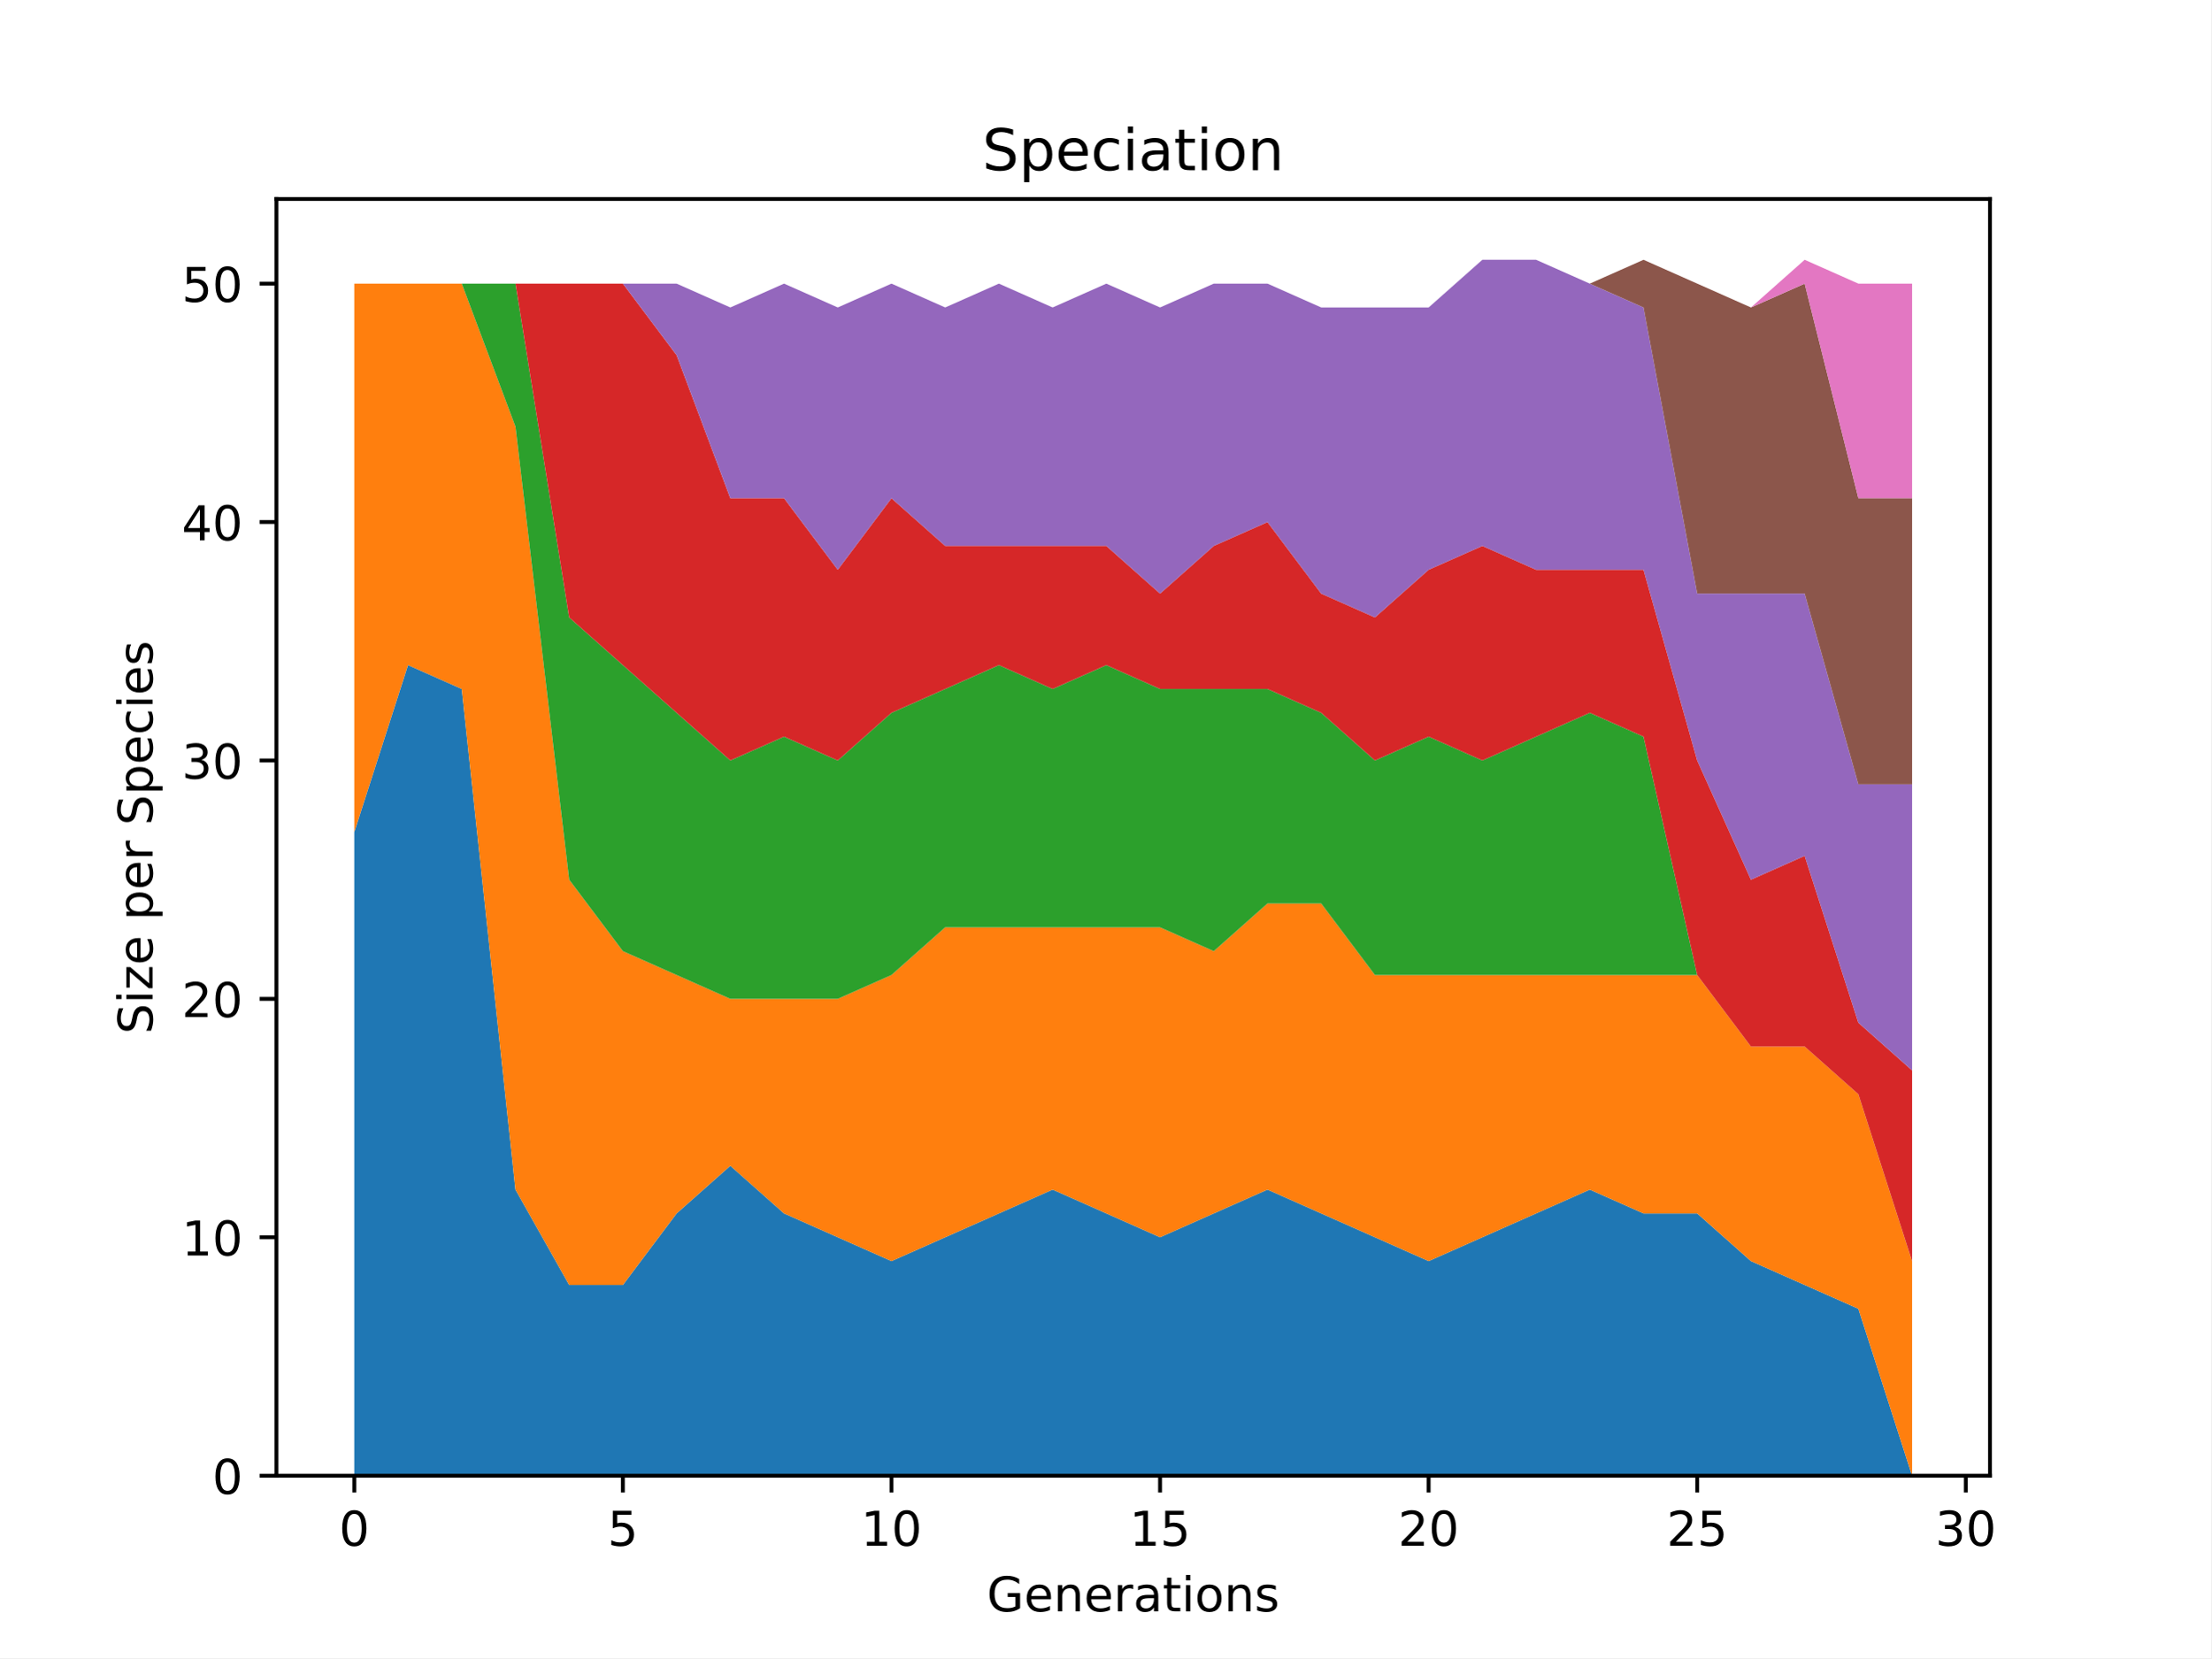
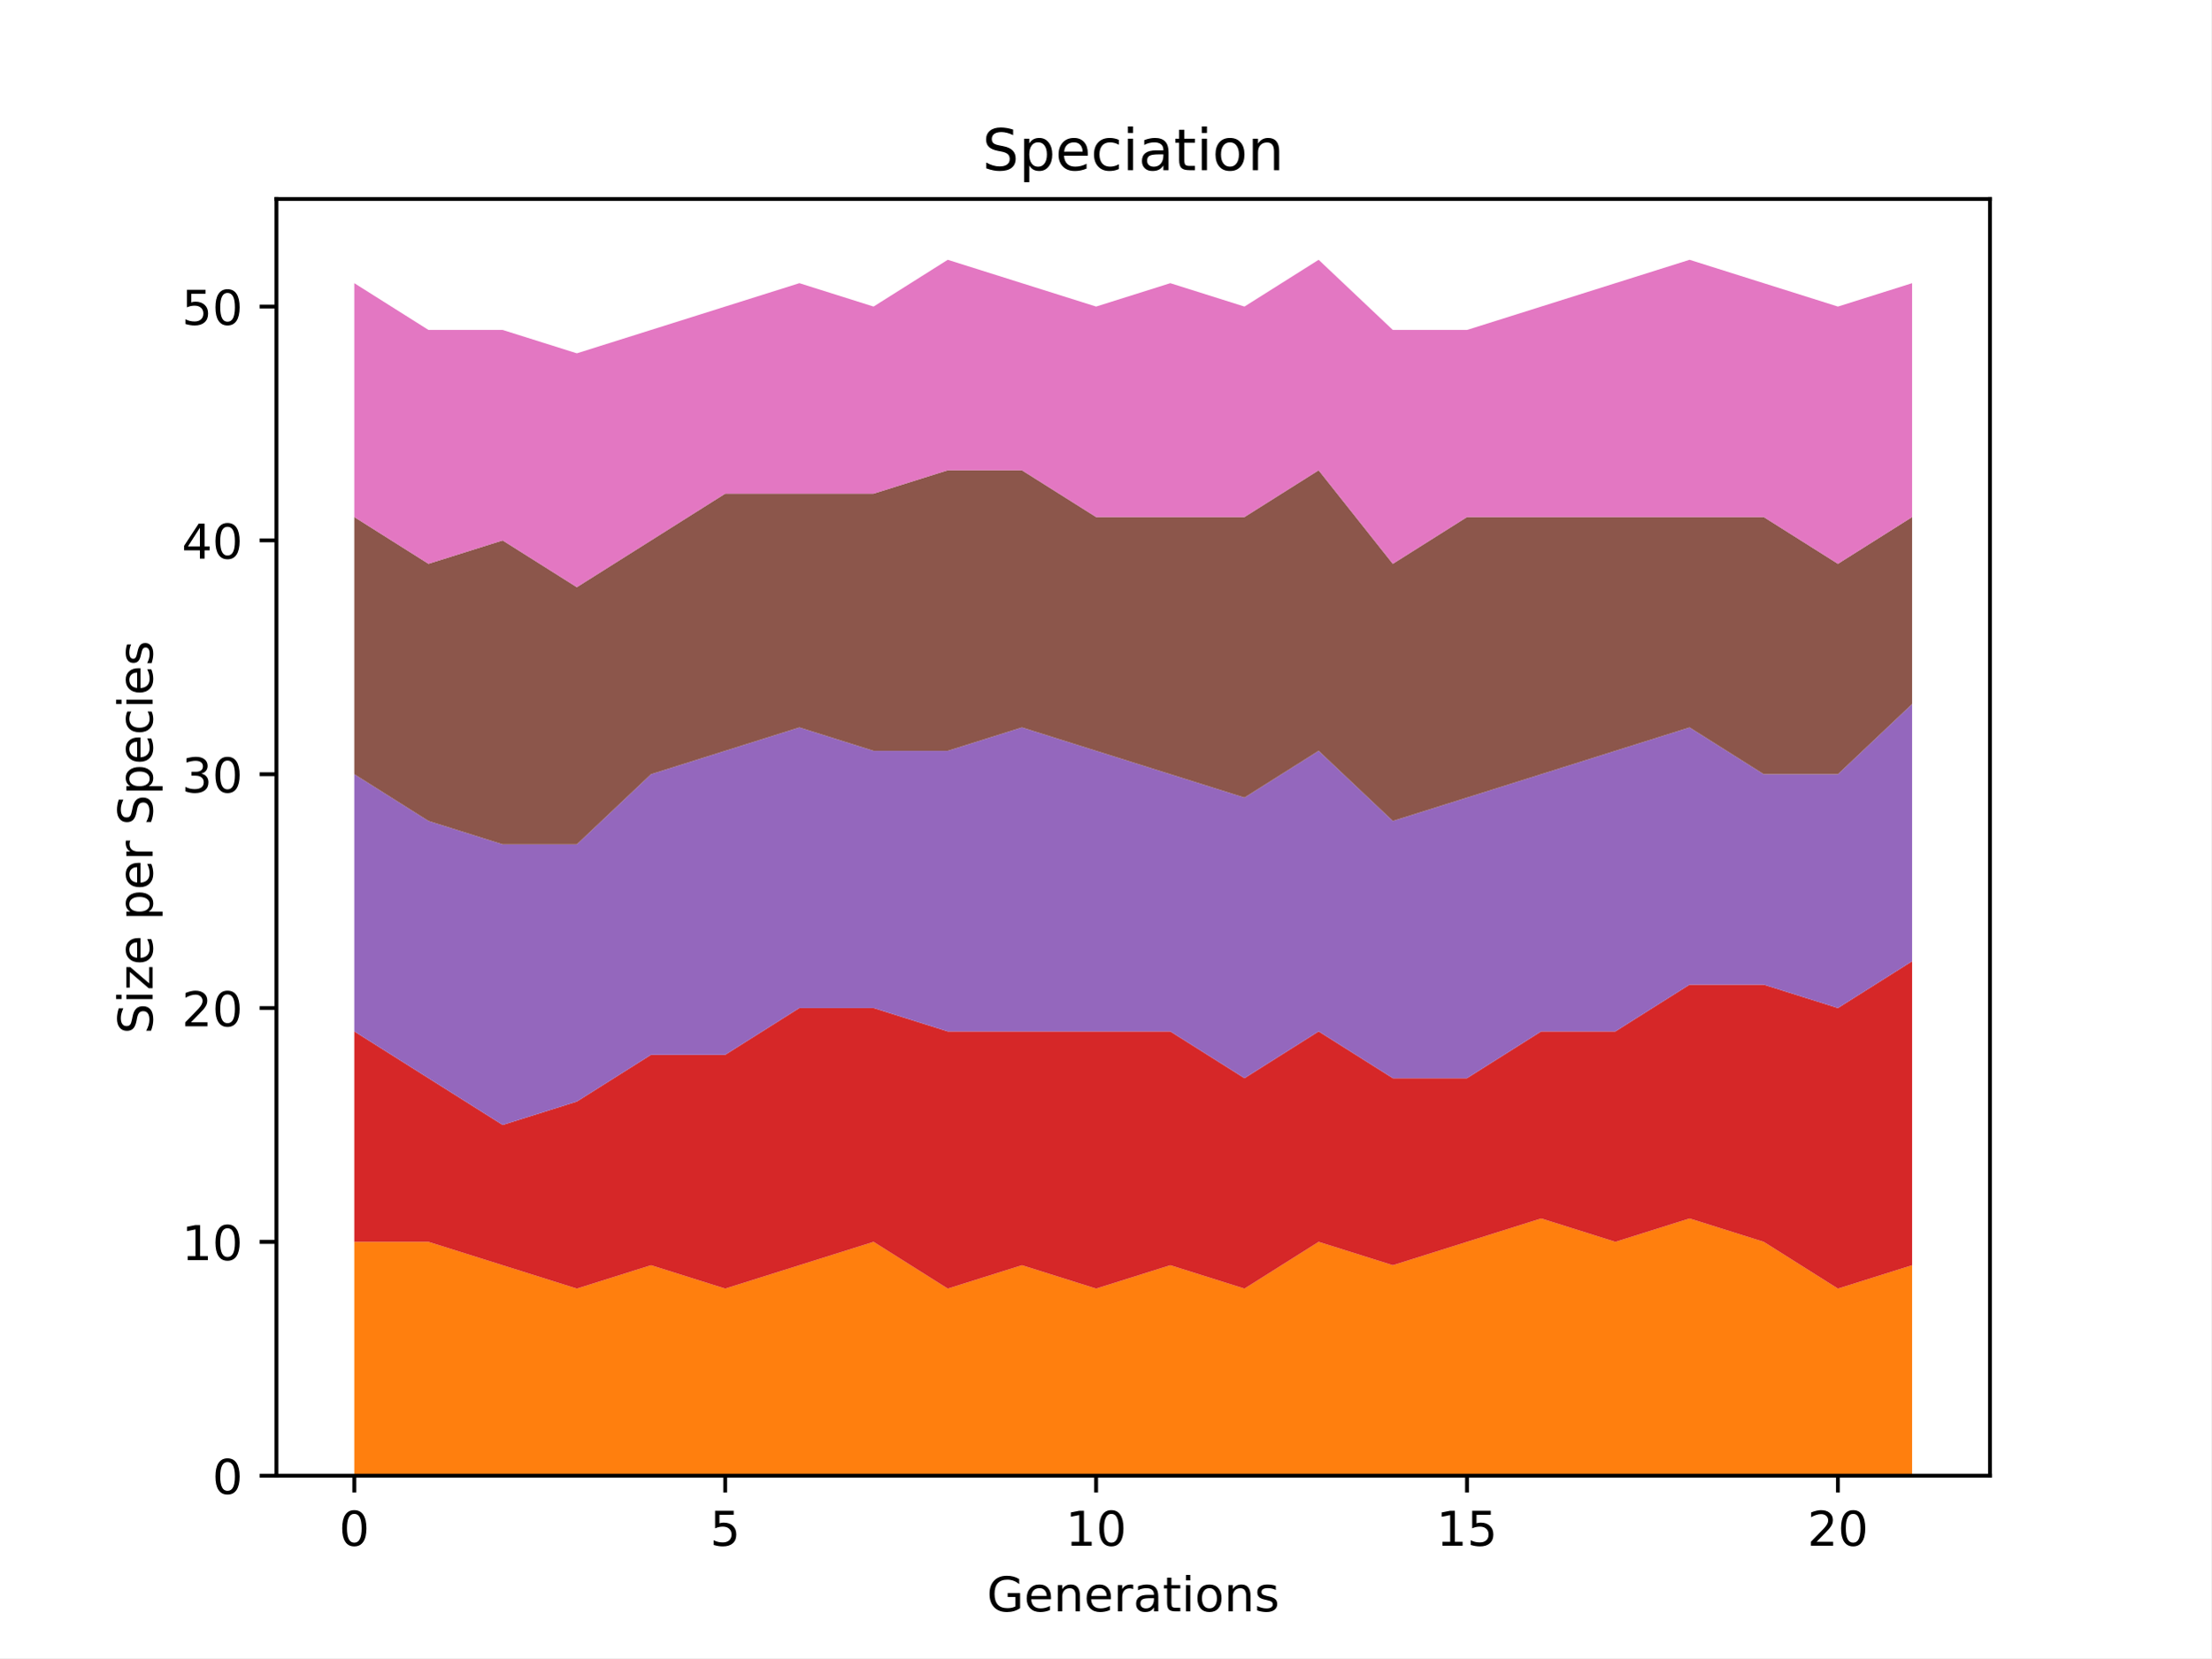
<svg xmlns="http://www.w3.org/2000/svg" xmlns:xlink="http://www.w3.org/1999/xlink" height="345.6pt" version="1.1" viewBox="0 0 460.8 345.6" width="460.8pt">
  <defs>
    <style type="text/css">
*{stroke-linecap:butt;stroke-linejoin:round;}
  </style>
  </defs>
  <g id="figure_1">
    <g id="patch_1">
      <path d="M 0 345.6  L 460.8 345.6  L 460.8 0  L 0 0  z " style="fill:#ffffff;" />
    </g>
    <g id="axes_1">
      <g id="patch_2">
        <path d="M 57.6 307.584  L 414.72 307.584  L 414.72 41.472  L 57.6 41.472  z " style="fill:#ffffff;" />
      </g>
      <g id="PolyCollection_1">
-         <path clip-path="url(#pee45fa192e)" d="M 73.833 173.41  L 73.833 307.584  L 85.028 307.584  L 96.223 307.584  L 107.418 307.584  L 118.613 307.584  L 129.808 307.584  L 141.003 307.584  L 152.198 307.584  L 163.393 307.584  L 174.588 307.584  L 185.783 307.584  L 196.978 307.584  L 208.173 307.584  L 219.368 307.584  L 230.563 307.584  L 241.757 307.584  L 252.952 307.584  L 264.147 307.584  L 275.342 307.584  L 286.537 307.584  L 297.732 307.584  L 308.927 307.584  L 320.122 307.584  L 331.317 307.584  L 342.512 307.584  L 353.707 307.584  L 364.902 307.584  L 376.097 307.584  L 387.292 307.584  L 398.487 307.584  L 398.487 307.584  L 398.487 307.584  L 387.292 272.798  L 376.097 267.829  L 364.902 262.859  L 353.707 252.92  L 342.512 252.92  L 331.317 247.951  L 320.122 252.92  L 308.927 257.89  L 297.732 262.859  L 286.537 257.89  L 275.342 252.92  L 264.147 247.951  L 252.952 252.92  L 241.757 257.89  L 230.563 252.92  L 219.368 247.951  L 208.173 252.92  L 196.978 257.89  L 185.783 262.859  L 174.588 257.89  L 163.393 252.92  L 152.198 242.982  L 141.003 252.92  L 129.808 267.829  L 118.613 267.829  L 107.418 247.951  L 96.223 143.593  L 85.028 138.624  L 73.833 173.41  z " style="fill:#1f77b4;" />
+         <path clip-path="url(#p367b35903f)" d="M 73.833 307.584  L 73.833 307.584  L 89.292 307.584  L 104.752 307.584  L 120.212 307.584  L 135.672 307.584  L 151.131 307.584  L 166.591 307.584  L 182.051 307.584  L 197.511 307.584  L 212.97 307.584  L 228.43 307.584  L 243.89 307.584  L 259.35 307.584  L 274.809 307.584  L 290.269 307.584  L 305.729 307.584  L 321.189 307.584  L 336.648 307.584  L 352.108 307.584  L 367.568 307.584  L 383.028 307.584  L 398.487 307.584  L 398.487 307.584  L 398.487 307.584  L 383.028 307.584  L 367.568 307.584  L 352.108 307.584  L 336.648 307.584  L 321.189 307.584  L 305.729 307.584  L 290.269 307.584  L 274.809 307.584  L 259.35 307.584  L 243.89 307.584  L 228.43 307.584  L 212.97 307.584  L 197.511 307.584  L 182.051 307.584  L 166.591 307.584  L 151.131 307.584  L 135.672 307.584  L 120.212 307.584  L 104.752 307.584  L 89.292 307.584  L 73.833 307.584  z " style="fill:#1f77b4;" />
      </g>
      <g id="PolyCollection_2">
-         <path clip-path="url(#pee45fa192e)" d="M 73.833 59.113  L 73.833 173.41  L 85.028 138.624  L 96.223 143.593  L 107.418 247.951  L 118.613 267.829  L 129.808 267.829  L 141.003 252.92  L 152.198 242.982  L 163.393 252.92  L 174.588 257.89  L 185.783 262.859  L 196.978 257.89  L 208.173 252.92  L 219.368 247.951  L 230.563 252.92  L 241.757 257.89  L 252.952 252.92  L 264.147 247.951  L 275.342 252.92  L 286.537 257.89  L 297.732 262.859  L 308.927 257.89  L 320.122 252.92  L 331.317 247.951  L 342.512 252.92  L 353.707 252.92  L 364.902 262.859  L 376.097 267.829  L 387.292 272.798  L 398.487 307.584  L 398.487 262.859  L 398.487 262.859  L 387.292 228.073  L 376.097 218.135  L 364.902 218.135  L 353.707 203.226  L 342.512 203.226  L 331.317 203.226  L 320.122 203.226  L 308.927 203.226  L 297.732 203.226  L 286.537 203.226  L 275.342 188.318  L 264.147 188.318  L 252.952 198.257  L 241.757 193.288  L 230.563 193.288  L 219.368 193.288  L 208.173 193.288  L 196.978 193.288  L 185.783 203.226  L 174.588 208.196  L 163.393 208.196  L 152.198 208.196  L 141.003 203.226  L 129.808 198.257  L 118.613 183.349  L 107.418 88.93  L 96.223 59.113  L 85.028 59.113  L 73.833 59.113  z " style="fill:#ff7f0e;" />
+         <path clip-path="url(#p367b35903f)" d="M 73.833 258.846  L 73.833 307.584  L 89.292 307.584  L 104.752 307.584  L 120.212 307.584  L 135.672 307.584  L 151.131 307.584  L 166.591 307.584  L 182.051 307.584  L 197.511 307.584  L 212.97 307.584  L 228.43 307.584  L 243.89 307.584  L 259.35 307.584  L 274.809 307.584  L 290.269 307.584  L 305.729 307.584  L 321.189 307.584  L 336.648 307.584  L 352.108 307.584  L 367.568 307.584  L 383.028 307.584  L 398.487 307.584  L 398.487 263.719  L 398.487 263.719  L 383.028 268.593  L 367.568 258.846  L 352.108 253.972  L 336.648 258.846  L 321.189 253.972  L 305.729 258.846  L 290.269 263.719  L 274.809 258.846  L 259.35 268.593  L 243.89 263.719  L 228.43 268.593  L 212.97 263.719  L 197.511 268.593  L 182.051 258.846  L 166.591 263.719  L 151.131 268.593  L 135.672 263.719  L 120.212 268.593  L 104.752 263.719  L 89.292 258.846  L 73.833 258.846  z " style="fill:#ff7f0e;" />
      </g>
      <g id="PolyCollection_3">
-         <path clip-path="url(#pee45fa192e)" d="M 73.833 59.113  L 73.833 59.113  L 85.028 59.113  L 96.223 59.113  L 107.418 88.93  L 118.613 183.349  L 129.808 198.257  L 141.003 203.226  L 152.198 208.196  L 163.393 208.196  L 174.588 208.196  L 185.783 203.226  L 196.978 193.288  L 208.173 193.288  L 219.368 193.288  L 230.563 193.288  L 241.757 193.288  L 252.952 198.257  L 264.147 188.318  L 275.342 188.318  L 286.537 203.226  L 297.732 203.226  L 308.927 203.226  L 320.122 203.226  L 331.317 203.226  L 342.512 203.226  L 353.707 203.226  L 364.902 218.135  L 376.097 218.135  L 387.292 228.073  L 398.487 262.859  L 398.487 262.859  L 398.487 262.859  L 387.292 228.073  L 376.097 218.135  L 364.902 218.135  L 353.707 203.226  L 342.512 153.532  L 331.317 148.563  L 320.122 153.532  L 308.927 158.502  L 297.732 153.532  L 286.537 158.502  L 275.342 148.563  L 264.147 143.593  L 252.952 143.593  L 241.757 143.593  L 230.563 138.624  L 219.368 143.593  L 208.173 138.624  L 196.978 143.593  L 185.783 148.563  L 174.588 158.502  L 163.393 153.532  L 152.198 158.502  L 141.003 148.563  L 129.808 138.624  L 118.613 128.685  L 107.418 59.113  L 96.223 59.113  L 85.028 59.113  L 73.833 59.113  z " style="fill:#2ca02c;" />
+         <path clip-path="url(#p367b35903f)" d="M 73.833 258.846  L 73.833 258.846  L 89.292 258.846  L 104.752 263.719  L 120.212 268.593  L 135.672 263.719  L 151.131 268.593  L 166.591 263.719  L 182.051 258.846  L 197.511 268.593  L 212.97 263.719  L 228.43 268.593  L 243.89 263.719  L 259.35 268.593  L 274.809 258.846  L 290.269 263.719  L 305.729 258.846  L 321.189 253.972  L 336.648 258.846  L 352.108 253.972  L 367.568 258.846  L 383.028 268.593  L 398.487 263.719  L 398.487 263.719  L 398.487 263.719  L 383.028 268.593  L 367.568 258.846  L 352.108 253.972  L 336.648 258.846  L 321.189 253.972  L 305.729 258.846  L 290.269 263.719  L 274.809 258.846  L 259.35 268.593  L 243.89 263.719  L 228.43 268.593  L 212.97 263.719  L 197.511 268.593  L 182.051 258.846  L 166.591 263.719  L 151.131 268.593  L 135.672 263.719  L 120.212 268.593  L 104.752 263.719  L 89.292 258.846  L 73.833 258.846  z " style="fill:#2ca02c;" />
      </g>
      <g id="PolyCollection_4">
-         <path clip-path="url(#pee45fa192e)" d="M 73.833 59.113  L 73.833 59.113  L 85.028 59.113  L 96.223 59.113  L 107.418 59.113  L 118.613 128.685  L 129.808 138.624  L 141.003 148.563  L 152.198 158.502  L 163.393 153.532  L 174.588 158.502  L 185.783 148.563  L 196.978 143.593  L 208.173 138.624  L 219.368 143.593  L 230.563 138.624  L 241.757 143.593  L 252.952 143.593  L 264.147 143.593  L 275.342 148.563  L 286.537 158.502  L 297.732 153.532  L 308.927 158.502  L 320.122 153.532  L 331.317 148.563  L 342.512 153.532  L 353.707 203.226  L 364.902 218.135  L 376.097 218.135  L 387.292 228.073  L 398.487 262.859  L 398.487 223.104  L 398.487 223.104  L 387.292 213.165  L 376.097 178.379  L 364.902 183.349  L 353.707 158.502  L 342.512 118.746  L 331.317 118.746  L 320.122 118.746  L 308.927 113.777  L 297.732 118.746  L 286.537 128.685  L 275.342 123.716  L 264.147 108.808  L 252.952 113.777  L 241.757 123.716  L 230.563 113.777  L 219.368 113.777  L 208.173 113.777  L 196.978 113.777  L 185.783 103.838  L 174.588 118.746  L 163.393 103.838  L 152.198 103.838  L 141.003 74.022  L 129.808 59.113  L 118.613 59.113  L 107.418 59.113  L 96.223 59.113  L 85.028 59.113  L 73.833 59.113  z " style="fill:#d62728;" />
+         <path clip-path="url(#p367b35903f)" d="M 73.833 214.981  L 73.833 258.846  L 89.292 258.846  L 104.752 263.719  L 120.212 268.593  L 135.672 263.719  L 151.131 268.593  L 166.591 263.719  L 182.051 258.846  L 197.511 268.593  L 212.97 263.719  L 228.43 268.593  L 243.89 263.719  L 259.35 268.593  L 274.809 258.846  L 290.269 263.719  L 305.729 258.846  L 321.189 253.972  L 336.648 258.846  L 352.108 253.972  L 367.568 258.846  L 383.028 268.593  L 398.487 263.719  L 398.487 200.359  L 398.487 200.359  L 383.028 210.107  L 367.568 205.233  L 352.108 205.233  L 336.648 214.981  L 321.189 214.981  L 305.729 224.729  L 290.269 224.729  L 274.809 214.981  L 259.35 224.729  L 243.89 214.981  L 228.43 214.981  L 212.97 214.981  L 197.511 214.981  L 182.051 210.107  L 166.591 210.107  L 151.131 219.855  L 135.672 219.855  L 120.212 229.602  L 104.752 234.476  L 89.292 224.729  L 73.833 214.981  z " style="fill:#d62728;" />
      </g>
      <g id="PolyCollection_5">
-         <path clip-path="url(#pee45fa192e)" d="M 73.833 59.113  L 73.833 59.113  L 85.028 59.113  L 96.223 59.113  L 107.418 59.113  L 118.613 59.113  L 129.808 59.113  L 141.003 74.022  L 152.198 103.838  L 163.393 103.838  L 174.588 118.746  L 185.783 103.838  L 196.978 113.777  L 208.173 113.777  L 219.368 113.777  L 230.563 113.777  L 241.757 123.716  L 252.952 113.777  L 264.147 108.808  L 275.342 123.716  L 286.537 128.685  L 297.732 118.746  L 308.927 113.777  L 320.122 118.746  L 331.317 118.746  L 342.512 118.746  L 353.707 158.502  L 364.902 183.349  L 376.097 178.379  L 387.292 213.165  L 398.487 223.104  L 398.487 163.471  L 398.487 163.471  L 387.292 163.471  L 376.097 123.716  L 364.902 123.716  L 353.707 123.716  L 342.512 64.083  L 331.317 59.113  L 320.122 54.144  L 308.927 54.144  L 297.732 64.083  L 286.537 64.083  L 275.342 64.083  L 264.147 59.113  L 252.952 59.113  L 241.757 64.083  L 230.563 59.113  L 219.368 64.083  L 208.173 59.113  L 196.978 64.083  L 185.783 59.113  L 174.588 64.083  L 163.393 59.113  L 152.198 64.083  L 141.003 59.113  L 129.808 59.113  L 118.613 59.113  L 107.418 59.113  L 96.223 59.113  L 85.028 59.113  L 73.833 59.113  z " style="fill:#9467bd;" />
+         <path clip-path="url(#p367b35903f)" d="M 73.833 161.369  L 73.833 214.981  L 89.292 224.729  L 104.752 234.476  L 120.212 229.602  L 135.672 219.855  L 151.131 219.855  L 166.591 210.107  L 182.051 210.107  L 197.511 214.981  L 212.97 214.981  L 228.43 214.981  L 243.89 214.981  L 259.35 224.729  L 274.809 214.981  L 290.269 224.729  L 305.729 224.729  L 321.189 214.981  L 336.648 214.981  L 352.108 205.233  L 367.568 205.233  L 383.028 210.107  L 398.487 200.359  L 398.487 146.747  L 398.487 146.747  L 383.028 161.369  L 367.568 161.369  L 352.108 151.621  L 336.648 156.495  L 321.189 161.369  L 305.729 166.242  L 290.269 171.116  L 274.809 156.495  L 259.35 166.242  L 243.89 161.369  L 228.43 156.495  L 212.97 151.621  L 197.511 156.495  L 182.051 156.495  L 166.591 151.621  L 151.131 156.495  L 135.672 161.369  L 120.212 175.99  L 104.752 175.99  L 89.292 171.116  L 73.833 161.369  z " style="fill:#9467bd;" />
      </g>
      <g id="PolyCollection_6">
-         <path clip-path="url(#pee45fa192e)" d="M 73.833 59.113  L 73.833 59.113  L 85.028 59.113  L 96.223 59.113  L 107.418 59.113  L 118.613 59.113  L 129.808 59.113  L 141.003 59.113  L 152.198 64.083  L 163.393 59.113  L 174.588 64.083  L 185.783 59.113  L 196.978 64.083  L 208.173 59.113  L 219.368 64.083  L 230.563 59.113  L 241.757 64.083  L 252.952 59.113  L 264.147 59.113  L 275.342 64.083  L 286.537 64.083  L 297.732 64.083  L 308.927 54.144  L 320.122 54.144  L 331.317 59.113  L 342.512 64.083  L 353.707 123.716  L 364.902 123.716  L 376.097 123.716  L 387.292 163.471  L 398.487 163.471  L 398.487 103.838  L 398.487 103.838  L 387.292 103.838  L 376.097 59.113  L 364.902 64.083  L 353.707 59.113  L 342.512 54.144  L 331.317 59.113  L 320.122 54.144  L 308.927 54.144  L 297.732 64.083  L 286.537 64.083  L 275.342 64.083  L 264.147 59.113  L 252.952 59.113  L 241.757 64.083  L 230.563 59.113  L 219.368 64.083  L 208.173 59.113  L 196.978 64.083  L 185.783 59.113  L 174.588 64.083  L 163.393 59.113  L 152.198 64.083  L 141.003 59.113  L 129.808 59.113  L 118.613 59.113  L 107.418 59.113  L 96.223 59.113  L 85.028 59.113  L 73.833 59.113  z " style="fill:#8c564b;" />
+         <path clip-path="url(#p367b35903f)" d="M 73.833 107.756  L 73.833 161.369  L 89.292 171.116  L 104.752 175.99  L 120.212 175.99  L 135.672 161.369  L 151.131 156.495  L 166.591 151.621  L 182.051 156.495  L 197.511 156.495  L 212.97 151.621  L 228.43 156.495  L 243.89 161.369  L 259.35 166.242  L 274.809 156.495  L 290.269 171.116  L 305.729 166.242  L 321.189 161.369  L 336.648 156.495  L 352.108 151.621  L 367.568 161.369  L 383.028 161.369  L 398.487 146.747  L 398.487 107.756  L 398.487 107.756  L 383.028 117.504  L 367.568 107.756  L 352.108 107.756  L 336.648 107.756  L 321.189 107.756  L 305.729 107.756  L 290.269 117.504  L 274.809 98.009  L 259.35 107.756  L 243.89 107.756  L 228.43 107.756  L 212.97 98.009  L 197.511 98.009  L 182.051 102.882  L 166.591 102.882  L 151.131 102.882  L 135.672 112.63  L 120.212 122.378  L 104.752 112.63  L 89.292 117.504  L 73.833 107.756  z " style="fill:#8c564b;" />
      </g>
      <g id="PolyCollection_7">
-         <path clip-path="url(#pee45fa192e)" d="M 73.833 59.113  L 73.833 59.113  L 85.028 59.113  L 96.223 59.113  L 107.418 59.113  L 118.613 59.113  L 129.808 59.113  L 141.003 59.113  L 152.198 64.083  L 163.393 59.113  L 174.588 64.083  L 185.783 59.113  L 196.978 64.083  L 208.173 59.113  L 219.368 64.083  L 230.563 59.113  L 241.757 64.083  L 252.952 59.113  L 264.147 59.113  L 275.342 64.083  L 286.537 64.083  L 297.732 64.083  L 308.927 54.144  L 320.122 54.144  L 331.317 59.113  L 342.512 54.144  L 353.707 59.113  L 364.902 64.083  L 376.097 59.113  L 387.292 103.838  L 398.487 103.838  L 398.487 59.113  L 398.487 59.113  L 387.292 59.113  L 376.097 54.144  L 364.902 64.083  L 353.707 59.113  L 342.512 54.144  L 331.317 59.113  L 320.122 54.144  L 308.927 54.144  L 297.732 64.083  L 286.537 64.083  L 275.342 64.083  L 264.147 59.113  L 252.952 59.113  L 241.757 64.083  L 230.563 59.113  L 219.368 64.083  L 208.173 59.113  L 196.978 64.083  L 185.783 59.113  L 174.588 64.083  L 163.393 59.113  L 152.198 64.083  L 141.003 59.113  L 129.808 59.113  L 118.613 59.113  L 107.418 59.113  L 96.223 59.113  L 85.028 59.113  L 73.833 59.113  z " style="fill:#e377c2;" />
+         <path clip-path="url(#p367b35903f)" d="M 73.833 59.018  L 73.833 107.756  L 89.292 117.504  L 104.752 112.63  L 120.212 122.378  L 135.672 112.63  L 151.131 102.882  L 166.591 102.882  L 182.051 102.882  L 197.511 98.009  L 212.97 98.009  L 228.43 107.756  L 243.89 107.756  L 259.35 107.756  L 274.809 98.009  L 290.269 117.504  L 305.729 107.756  L 321.189 107.756  L 336.648 107.756  L 352.108 107.756  L 367.568 107.756  L 383.028 117.504  L 398.487 107.756  L 398.487 59.018  L 398.487 59.018  L 383.028 63.892  L 367.568 59.018  L 352.108 54.144  L 336.648 59.018  L 321.189 63.892  L 305.729 68.766  L 290.269 68.766  L 274.809 54.144  L 259.35 63.892  L 243.89 59.018  L 228.43 63.892  L 212.97 59.018  L 197.511 54.144  L 182.051 63.892  L 166.591 59.018  L 151.131 63.892  L 135.672 68.766  L 120.212 73.639  L 104.752 68.766  L 89.292 68.766  L 73.833 59.018  z " style="fill:#e377c2;" />
      </g>
      <g id="matplotlib.axis_1">
        <g id="xtick_1">
          <g id="line2d_1">
            <defs>
-               <path d="M 0 0  L 0 3.5  " id="m8fe2d4a398" style="stroke:#000000;stroke-width:0.8;" />
-             </defs>
-             <g>
-               <use style="stroke:#000000;stroke-width:0.8;" x="73.833" xlink:href="#m8fe2d4a398" y="307.584" />
+               <path d="M 0 0  L 0 3.5  " id="m66c9b035b1" style="stroke:#000000;stroke-width:0.8;" />
+             </defs>
+             <g>
+               <use style="stroke:#000000;stroke-width:0.8;" x="73.833" xlink:href="#m66c9b035b1" y="307.584" />
            </g>
          </g>
          <g id="text_1">
            <defs>
              <path d="M 31.781 66.406  Q 24.172 66.406 20.328 58.906  Q 16.5 51.422 16.5 36.375  Q 16.5 21.391 20.328 13.891  Q 24.172 6.391 31.781 6.391  Q 39.453 6.391 43.281 13.891  Q 47.125 21.391 47.125 36.375  Q 47.125 51.422 43.281 58.906  Q 39.453 66.406 31.781 66.406  z M 31.781 74.219  Q 44.047 74.219 50.516 64.516  Q 56.984 54.828 56.984 36.375  Q 56.984 17.969 50.516 8.266  Q 44.047 -1.422 31.781 -1.422  Q 19.531 -1.422 13.062 8.266  Q 6.594 17.969 6.594 36.375  Q 6.594 54.828 13.062 64.516  Q 19.531 74.219 31.781 74.219  z " id="DejaVuSans-30" />
            </defs>
            <g transform="translate(70.65148 322.1824)scale(0.1 -0.1)">
              <use xlink:href="#DejaVuSans-30" />
            </g>
          </g>
        </g>
        <g id="xtick_2">
          <g id="line2d_2">
            <g>
-               <use style="stroke:#000000;stroke-width:0.8;" x="129.808" xlink:href="#m8fe2d4a398" y="307.584" />
+               <use style="stroke:#000000;stroke-width:0.8;" x="151.131" xlink:href="#m66c9b035b1" y="307.584" />
            </g>
          </g>
          <g id="text_2">
            <defs>
              <path d="M 10.797 72.906  L 49.516 72.906  L 49.516 64.594  L 19.828 64.594  L 19.828 46.734  Q 21.969 47.469 24.109 47.828  Q 26.266 48.188 28.422 48.188  Q 40.625 48.188 47.75 41.5  Q 54.891 34.812 54.891 23.391  Q 54.891 11.625 47.562 5.094  Q 40.234 -1.422 26.906 -1.422  Q 22.312 -1.422 17.547 -0.641  Q 12.797 0.141 7.719 1.703  L 7.719 11.625  Q 12.109 9.234 16.797 8.062  Q 21.484 6.891 26.703 6.891  Q 35.156 6.891 40.078 11.328  Q 45.016 15.766 45.016 23.391  Q 45.016 31 40.078 35.438  Q 35.156 39.891 26.703 39.891  Q 22.75 39.891 18.812 39.016  Q 14.891 38.141 10.797 36.281  z " id="DejaVuSans-35" />
            </defs>
-             <g transform="translate(126.6264 322.1824)scale(0.1 -0.1)">
+             <g transform="translate(147.9502 322.1824)scale(0.1 -0.1)">
              <use xlink:href="#DejaVuSans-35" />
            </g>
          </g>
        </g>
        <g id="xtick_3">
          <g id="line2d_3">
            <g>
-               <use style="stroke:#000000;stroke-width:0.8;" x="185.783" xlink:href="#m8fe2d4a398" y="307.584" />
+               <use style="stroke:#000000;stroke-width:0.8;" x="228.43" xlink:href="#m66c9b035b1" y="307.584" />
            </g>
          </g>
          <g id="text_3">
            <defs>
              <path d="M 12.406 8.297  L 28.516 8.297  L 28.516 63.922  L 10.984 60.406  L 10.984 69.391  L 28.422 72.906  L 38.281 72.906  L 38.281 8.297  L 54.391 8.297  L 54.391 0  L 12.406 0  z " id="DejaVuSans-31" />
            </defs>
-             <g transform="translate(179.4201 322.1824)scale(0.1 -0.1)">
+             <g transform="translate(222.0676 322.1824)scale(0.1 -0.1)">
              <use xlink:href="#DejaVuSans-31" />
              <use x="63.623" xlink:href="#DejaVuSans-30" />
            </g>
          </g>
        </g>
        <g id="xtick_4">
          <g id="line2d_4">
            <g>
-               <use style="stroke:#000000;stroke-width:0.8;" x="241.757" xlink:href="#m8fe2d4a398" y="307.584" />
+               <use style="stroke:#000000;stroke-width:0.8;" x="305.729" xlink:href="#m66c9b035b1" y="307.584" />
            </g>
          </g>
          <g id="text_4">
-             <g transform="translate(235.395 322.1824)scale(0.1 -0.1)">
+             <g transform="translate(299.3663 322.1824)scale(0.1 -0.1)">
              <use xlink:href="#DejaVuSans-31" />
              <use x="63.623" xlink:href="#DejaVuSans-35" />
            </g>
          </g>
        </g>
        <g id="xtick_5">
          <g id="line2d_5">
            <g>
-               <use style="stroke:#000000;stroke-width:0.8;" x="297.732" xlink:href="#m8fe2d4a398" y="307.584" />
+               <use style="stroke:#000000;stroke-width:0.8;" x="383.028" xlink:href="#m66c9b035b1" y="307.584" />
            </g>
          </g>
          <g id="text_5">
            <defs>
              <path d="M 19.188 8.297  L 53.609 8.297  L 53.609 0  L 7.328 0  L 7.328 8.297  Q 12.938 14.109 22.625 23.891  Q 32.328 33.688 34.812 36.531  Q 39.547 41.844 41.422 45.531  Q 43.312 49.219 43.312 52.781  Q 43.312 58.594 39.234 62.25  Q 35.156 65.922 28.609 65.922  Q 23.969 65.922 18.812 64.312  Q 13.672 62.703 7.812 59.422  L 7.812 69.391  Q 13.766 71.781 18.938 73  Q 24.125 74.219 28.422 74.219  Q 39.75 74.219 46.484 68.547  Q 53.219 62.891 53.219 53.422  Q 53.219 48.922 51.531 44.891  Q 49.859 40.875 45.406 35.406  Q 44.188 33.984 37.641 27.219  Q 31.109 20.453 19.188 8.297  z " id="DejaVuSans-32" />
            </defs>
-             <g transform="translate(291.3699 322.1824)scale(0.1 -0.1)">
+             <g transform="translate(376.665 322.1824)scale(0.1 -0.1)">
              <use xlink:href="#DejaVuSans-32" />
              <use x="63.623" xlink:href="#DejaVuSans-30" />
            </g>
          </g>
        </g>
-         <g id="xtick_6">
-           <g id="line2d_6">
-             <g>
-               <use style="stroke:#000000;stroke-width:0.8;" x="353.707" xlink:href="#m8fe2d4a398" y="307.584" />
-             </g>
-           </g>
-           <g id="text_6">
-             <g transform="translate(347.3448 322.1824)scale(0.1 -0.1)">
-               <use xlink:href="#DejaVuSans-32" />
-               <use x="63.623" xlink:href="#DejaVuSans-35" />
-             </g>
-           </g>
-         </g>
-         <g id="xtick_7">
-           <g id="line2d_7">
-             <g>
-               <use style="stroke:#000000;stroke-width:0.8;" x="409.682" xlink:href="#m8fe2d4a398" y="307.584" />
-             </g>
-           </g>
-           <g id="text_7">
-             <defs>
-               <path d="M 40.578 39.312  Q 47.656 37.797 51.625 33  Q 55.609 28.219 55.609 21.188  Q 55.609 10.406 48.188 4.484  Q 40.766 -1.422 27.094 -1.422  Q 22.516 -1.422 17.656 -0.516  Q 12.797 0.391 7.625 2.203  L 7.625 11.719  Q 11.719 9.328 16.594 8.109  Q 21.484 6.891 26.812 6.891  Q 36.078 6.891 40.938 10.547  Q 45.797 14.203 45.797 21.188  Q 45.797 27.641 41.281 31.266  Q 36.766 34.906 28.719 34.906  L 20.219 34.906  L 20.219 43.016  L 29.109 43.016  Q 36.375 43.016 40.234 45.922  Q 44.094 48.828 44.094 54.297  Q 44.094 59.906 40.109 62.906  Q 36.141 65.922 28.719 65.922  Q 24.656 65.922 20.016 65.031  Q 15.375 64.156 9.812 62.312  L 9.812 71.094  Q 15.438 72.656 20.344 73.438  Q 25.25 74.219 29.594 74.219  Q 40.828 74.219 47.359 69.109  Q 53.906 64.016 53.906 55.328  Q 53.906 49.266 50.438 45.094  Q 46.969 40.922 40.578 39.312  z " id="DejaVuSans-33" />
-             </defs>
-             <g transform="translate(403.3198 322.1824)scale(0.1 -0.1)">
-               <use xlink:href="#DejaVuSans-33" />
-               <use x="63.623" xlink:href="#DejaVuSans-30" />
-             </g>
-           </g>
-         </g>
-         <g id="text_8">
+         <g id="text_6">
          <defs>
            <path d="M 59.516 10.406  L 59.516 29.984  L 43.406 29.984  L 43.406 38.094  L 69.281 38.094  L 69.281 6.781  Q 63.578 2.734 56.688 0.656  Q 49.812 -1.422 42 -1.422  Q 24.906 -1.422 15.25 8.562  Q 5.609 18.562 5.609 36.375  Q 5.609 54.25 15.25 64.234  Q 24.906 74.219 42 74.219  Q 49.125 74.219 55.547 72.453  Q 61.969 70.703 67.391 67.281  L 67.391 56.781  Q 61.922 61.422 55.766 63.766  Q 49.609 66.109 42.828 66.109  Q 29.438 66.109 22.719 58.641  Q 16.016 51.172 16.016 36.375  Q 16.016 21.625 22.719 14.156  Q 29.438 6.688 42.828 6.688  Q 48.047 6.688 52.141 7.594  Q 56.25 8.5 59.516 10.406  z " id="DejaVuSans-47" />
            <path d="M 56.203 29.594  L 56.203 25.203  L 14.891 25.203  Q 15.484 15.922 20.484 11.062  Q 25.484 6.203 34.422 6.203  Q 39.594 6.203 44.453 7.469  Q 49.312 8.734 54.109 11.281  L 54.109 2.781  Q 49.266 0.734 44.188 -0.344  Q 39.109 -1.422 33.891 -1.422  Q 20.797 -1.422 13.156 6.188  Q 5.516 13.812 5.516 26.812  Q 5.516 40.234 12.766 48.109  Q 20.016 56 32.328 56  Q 43.359 56 49.781 48.891  Q 56.203 41.797 56.203 29.594  z M 47.219 32.234  Q 47.125 39.594 43.094 43.984  Q 39.062 48.391 32.422 48.391  Q 24.906 48.391 20.391 44.141  Q 15.875 39.891 15.188 32.172  z " id="DejaVuSans-65" />
            <path d="M 54.891 33.016  L 54.891 0  L 45.906 0  L 45.906 32.719  Q 45.906 40.484 42.875 44.328  Q 39.844 48.188 33.797 48.188  Q 26.516 48.188 22.312 43.547  Q 18.109 38.922 18.109 30.906  L 18.109 0  L 9.078 0  L 9.078 54.688  L 18.109 54.688  L 18.109 46.188  Q 21.344 51.125 25.703 53.562  Q 30.078 56 35.797 56  Q 45.219 56 50.047 50.172  Q 54.891 44.344 54.891 33.016  z " id="DejaVuSans-6e" />
            <path d="M 41.109 46.297  Q 39.594 47.172 37.812 47.578  Q 36.031 48 33.891 48  Q 26.266 48 22.188 43.047  Q 18.109 38.094 18.109 28.812  L 18.109 0  L 9.078 0  L 9.078 54.688  L 18.109 54.688  L 18.109 46.188  Q 20.953 51.172 25.484 53.578  Q 30.031 56 36.531 56  Q 37.453 56 38.578 55.875  Q 39.703 55.766 41.062 55.516  z " id="DejaVuSans-72" />
            <path d="M 34.281 27.484  Q 23.391 27.484 19.188 25  Q 14.984 22.516 14.984 16.5  Q 14.984 11.719 18.141 8.906  Q 21.297 6.109 26.703 6.109  Q 34.188 6.109 38.703 11.406  Q 43.219 16.703 43.219 25.484  L 43.219 27.484  z M 52.203 31.203  L 52.203 0  L 43.219 0  L 43.219 8.297  Q 40.141 3.328 35.547 0.953  Q 30.953 -1.422 24.312 -1.422  Q 15.922 -1.422 10.953 3.297  Q 6 8.016 6 15.922  Q 6 25.141 12.172 29.828  Q 18.359 34.516 30.609 34.516  L 43.219 34.516  L 43.219 35.406  Q 43.219 41.609 39.141 45  Q 35.062 48.391 27.688 48.391  Q 23 48.391 18.547 47.266  Q 14.109 46.141 10.016 43.891  L 10.016 52.203  Q 14.938 54.109 19.578 55.047  Q 24.219 56 28.609 56  Q 40.484 56 46.344 49.844  Q 52.203 43.703 52.203 31.203  z " id="DejaVuSans-61" />
            <path d="M 18.312 70.219  L 18.312 54.688  L 36.812 54.688  L 36.812 47.703  L 18.312 47.703  L 18.312 18.016  Q 18.312 11.328 20.141 9.422  Q 21.969 7.516 27.594 7.516  L 36.812 7.516  L 36.812 0  L 27.594 0  Q 17.188 0 13.234 3.875  Q 9.281 7.766 9.281 18.016  L 9.281 47.703  L 2.688 47.703  L 2.688 54.688  L 9.281 54.688  L 9.281 70.219  z " id="DejaVuSans-74" />
            <path d="M 9.422 54.688  L 18.406 54.688  L 18.406 0  L 9.422 0  z M 9.422 75.984  L 18.406 75.984  L 18.406 64.594  L 9.422 64.594  z " id="DejaVuSans-69" />
            <path d="M 30.609 48.391  Q 23.391 48.391 19.188 42.75  Q 14.984 37.109 14.984 27.297  Q 14.984 17.484 19.156 11.844  Q 23.344 6.203 30.609 6.203  Q 37.797 6.203 41.984 11.859  Q 46.188 17.531 46.188 27.297  Q 46.188 37.016 41.984 42.703  Q 37.797 48.391 30.609 48.391  z M 30.609 56  Q 42.328 56 49.016 48.375  Q 55.719 40.766 55.719 27.297  Q 55.719 13.875 49.016 6.219  Q 42.328 -1.422 30.609 -1.422  Q 18.844 -1.422 12.172 6.219  Q 5.516 13.875 5.516 27.297  Q 5.516 40.766 12.172 48.375  Q 18.844 56 30.609 56  z " id="DejaVuSans-6f" />
            <path d="M 44.281 53.078  L 44.281 44.578  Q 40.484 46.531 36.375 47.5  Q 32.281 48.484 27.875 48.484  Q 21.188 48.484 17.844 46.438  Q 14.5 44.391 14.5 40.281  Q 14.5 37.156 16.891 35.375  Q 19.281 33.594 26.516 31.984  L 29.594 31.297  Q 39.156 29.25 43.188 25.516  Q 47.219 21.781 47.219 15.094  Q 47.219 7.469 41.188 3.016  Q 35.156 -1.422 24.609 -1.422  Q 20.219 -1.422 15.453 -0.562  Q 10.688 0.297 5.422 2  L 5.422 11.281  Q 10.406 8.688 15.234 7.391  Q 20.062 6.109 24.812 6.109  Q 31.156 6.109 34.562 8.281  Q 37.984 10.453 37.984 14.406  Q 37.984 18.062 35.516 20.016  Q 33.062 21.969 24.703 23.781  L 21.578 24.516  Q 13.234 26.266 9.516 29.906  Q 5.812 33.547 5.812 39.891  Q 5.812 47.609 11.281 51.797  Q 16.75 56 26.812 56  Q 31.781 56 36.172 55.266  Q 40.578 54.547 44.281 53.078  z " id="DejaVuSans-73" />
          </defs>
          <g transform="translate(205.6623 335.8606)scale(0.1 -0.1)">
            <use xlink:href="#DejaVuSans-47" />
            <use x="77.49" xlink:href="#DejaVuSans-65" />
            <use x="139.014" xlink:href="#DejaVuSans-6e" />
            <use x="202.393" xlink:href="#DejaVuSans-65" />
            <use x="263.916" xlink:href="#DejaVuSans-72" />
            <use x="305.029" xlink:href="#DejaVuSans-61" />
            <use x="366.309" xlink:href="#DejaVuSans-74" />
            <use x="405.518" xlink:href="#DejaVuSans-69" />
            <use x="433.301" xlink:href="#DejaVuSans-6f" />
            <use x="494.482" xlink:href="#DejaVuSans-6e" />
            <use x="557.861" xlink:href="#DejaVuSans-73" />
          </g>
        </g>
      </g>
      <g id="matplotlib.axis_2">
        <g id="ytick_1">
-           <g id="line2d_8">
-             <defs>
-               <path d="M 0 0  L -3.5 0  " id="mcd75866a04" style="stroke:#000000;stroke-width:0.8;" />
-             </defs>
-             <g>
-               <use style="stroke:#000000;stroke-width:0.8;" x="57.6" xlink:href="#mcd75866a04" y="307.584" />
-             </g>
-           </g>
-           <g id="text_9">
+           <g id="line2d_6">
+             <defs>
+               <path d="M 0 0  L -3.5 0  " id="m41d943b427" style="stroke:#000000;stroke-width:0.8;" />
+             </defs>
+             <g>
+               <use style="stroke:#000000;stroke-width:0.8;" x="57.6" xlink:href="#m41d943b427" y="307.584" />
+             </g>
+           </g>
+           <g id="text_7">
            <g transform="translate(44.2375 311.3832)scale(0.1 -0.1)">
              <use xlink:href="#DejaVuSans-30" />
            </g>
          </g>
        </g>
        <g id="ytick_2">
+           <g id="line2d_7">
+             <g>
+               <use style="stroke:#000000;stroke-width:0.8;" x="57.6" xlink:href="#m41d943b427" y="258.846" />
+             </g>
+           </g>
+           <g id="text_8">
+             <g transform="translate(37.875 262.6448)scale(0.1 -0.1)">
+               <use xlink:href="#DejaVuSans-31" />
+               <use x="63.623" xlink:href="#DejaVuSans-30" />
+             </g>
+           </g>
+         </g>
+         <g id="ytick_3">
+           <g id="line2d_8">
+             <g>
+               <use style="stroke:#000000;stroke-width:0.8;" x="57.6" xlink:href="#m41d943b427" y="210.107" />
+             </g>
+           </g>
+           <g id="text_9">
+             <g transform="translate(37.875 213.9063)scale(0.1 -0.1)">
+               <use xlink:href="#DejaVuSans-32" />
+               <use x="63.623" xlink:href="#DejaVuSans-30" />
+             </g>
+           </g>
+         </g>
+         <g id="ytick_4">
          <g id="line2d_9">
            <g>
-               <use style="stroke:#000000;stroke-width:0.8;" x="57.6" xlink:href="#mcd75866a04" y="257.89" />
+               <use style="stroke:#000000;stroke-width:0.8;" x="57.6" xlink:href="#m41d943b427" y="161.369" />
            </g>
          </g>
          <g id="text_10">
-             <g transform="translate(37.875 261.6891)scale(0.1 -0.1)">
-               <use xlink:href="#DejaVuSans-31" />
-               <use x="63.623" xlink:href="#DejaVuSans-30" />
-             </g>
-           </g>
-         </g>
-         <g id="ytick_3">
+             <defs>
+               <path d="M 40.578 39.312  Q 47.656 37.797 51.625 33  Q 55.609 28.219 55.609 21.188  Q 55.609 10.406 48.188 4.484  Q 40.766 -1.422 27.094 -1.422  Q 22.516 -1.422 17.656 -0.516  Q 12.797 0.391 7.625 2.203  L 7.625 11.719  Q 11.719 9.328 16.594 8.109  Q 21.484 6.891 26.812 6.891  Q 36.078 6.891 40.938 10.547  Q 45.797 14.203 45.797 21.188  Q 45.797 27.641 41.281 31.266  Q 36.766 34.906 28.719 34.906  L 20.219 34.906  L 20.219 43.016  L 29.109 43.016  Q 36.375 43.016 40.234 45.922  Q 44.094 48.828 44.094 54.297  Q 44.094 59.906 40.109 62.906  Q 36.141 65.922 28.719 65.922  Q 24.656 65.922 20.016 65.031  Q 15.375 64.156 9.812 62.312  L 9.812 71.094  Q 15.438 72.656 20.344 73.438  Q 25.25 74.219 29.594 74.219  Q 40.828 74.219 47.359 69.109  Q 53.906 64.016 53.906 55.328  Q 53.906 49.266 50.438 45.094  Q 46.969 40.922 40.578 39.312  z " id="DejaVuSans-33" />
+             </defs>
+             <g transform="translate(37.875 165.1678)scale(0.1 -0.1)">
+               <use xlink:href="#DejaVuSans-33" />
+               <use x="63.623" xlink:href="#DejaVuSans-30" />
+             </g>
+           </g>
+         </g>
+         <g id="ytick_5">
          <g id="line2d_10">
            <g>
-               <use style="stroke:#000000;stroke-width:0.8;" x="57.6" xlink:href="#mcd75866a04" y="208.196" />
+               <use style="stroke:#000000;stroke-width:0.8;" x="57.6" xlink:href="#m41d943b427" y="112.63" />
            </g>
          </g>
          <g id="text_11">
-             <g transform="translate(37.875 211.995)scale(0.1 -0.1)">
-               <use xlink:href="#DejaVuSans-32" />
-               <use x="63.623" xlink:href="#DejaVuSans-30" />
-             </g>
-           </g>
-         </g>
-         <g id="ytick_4">
+             <defs>
+               <path d="M 37.797 64.312  L 12.891 25.391  L 37.797 25.391  z M 35.203 72.906  L 47.609 72.906  L 47.609 25.391  L 58.016 25.391  L 58.016 17.188  L 47.609 17.188  L 47.609 0  L 37.797 0  L 37.797 17.188  L 4.891 17.188  L 4.891 26.703  z " id="DejaVuSans-34" />
+             </defs>
+             <g transform="translate(37.875 116.4294)scale(0.1 -0.1)">
+               <use xlink:href="#DejaVuSans-34" />
+               <use x="63.623" xlink:href="#DejaVuSans-30" />
+             </g>
+           </g>
+         </g>
+         <g id="ytick_6">
          <g id="line2d_11">
            <g>
-               <use style="stroke:#000000;stroke-width:0.8;" x="57.6" xlink:href="#mcd75866a04" y="158.502" />
+               <use style="stroke:#000000;stroke-width:0.8;" x="57.6" xlink:href="#m41d943b427" y="63.892" />
            </g>
          </g>
          <g id="text_12">
-             <g transform="translate(37.875 162.3009)scale(0.1 -0.1)">
-               <use xlink:href="#DejaVuSans-33" />
-               <use x="63.623" xlink:href="#DejaVuSans-30" />
-             </g>
-           </g>
-         </g>
-         <g id="ytick_5">
-           <g id="line2d_12">
-             <g>
-               <use style="stroke:#000000;stroke-width:0.8;" x="57.6" xlink:href="#mcd75866a04" y="108.808" />
-             </g>
-           </g>
-           <g id="text_13">
-             <defs>
-               <path d="M 37.797 64.312  L 12.891 25.391  L 37.797 25.391  z M 35.203 72.906  L 47.609 72.906  L 47.609 25.391  L 58.016 25.391  L 58.016 17.188  L 47.609 17.188  L 47.609 0  L 37.797 0  L 37.797 17.188  L 4.891 17.188  L 4.891 26.703  z " id="DejaVuSans-34" />
-             </defs>
-             <g transform="translate(37.875 112.6067)scale(0.1 -0.1)">
-               <use xlink:href="#DejaVuSans-34" />
-               <use x="63.623" xlink:href="#DejaVuSans-30" />
-             </g>
-           </g>
-         </g>
-         <g id="ytick_6">
-           <g id="line2d_13">
-             <g>
-               <use style="stroke:#000000;stroke-width:0.8;" x="57.6" xlink:href="#mcd75866a04" y="59.113" />
-             </g>
-           </g>
-           <g id="text_14">
-             <g transform="translate(37.875 62.91263)scale(0.1 -0.1)">
+             <g transform="translate(37.875 67.69091)scale(0.1 -0.1)">
              <use xlink:href="#DejaVuSans-35" />
              <use x="63.623" xlink:href="#DejaVuSans-30" />
            </g>
          </g>
        </g>
-         <g id="text_15">
+         <g id="text_13">
          <defs>
            <path d="M 53.516 70.516  L 53.516 60.891  Q 47.906 63.578 42.922 64.891  Q 37.938 66.219 33.297 66.219  Q 25.25 66.219 20.875 63.094  Q 16.5 59.969 16.5 54.203  Q 16.5 49.359 19.406 46.891  Q 22.312 44.438 30.422 42.922  L 36.375 41.703  Q 47.406 39.594 52.656 34.297  Q 57.906 29 57.906 20.125  Q 57.906 9.516 50.797 4.047  Q 43.703 -1.422 29.984 -1.422  Q 24.812 -1.422 18.969 -0.25  Q 13.141 0.922 6.891 3.219  L 6.891 13.375  Q 12.891 10.016 18.656 8.297  Q 24.422 6.594 29.984 6.594  Q 38.422 6.594 43.016 9.906  Q 47.609 13.234 47.609 19.391  Q 47.609 24.75 44.312 27.781  Q 41.016 30.812 33.5 32.328  L 27.484 33.5  Q 16.453 35.688 11.516 40.375  Q 6.594 45.062 6.594 53.422  Q 6.594 63.094 13.406 68.656  Q 20.219 74.219 32.172 74.219  Q 37.312 74.219 42.625 73.281  Q 47.953 72.359 53.516 70.516  z " id="DejaVuSans-53" />
            <path d="M 5.516 54.688  L 48.188 54.688  L 48.188 46.484  L 14.406 7.172  L 48.188 7.172  L 48.188 0  L 4.297 0  L 4.297 8.203  L 38.094 47.516  L 5.516 47.516  z " id="DejaVuSans-7a" />
            <path id="DejaVuSans-20" />
            <path d="M 18.109 8.203  L 18.109 -20.797  L 9.078 -20.797  L 9.078 54.688  L 18.109 54.688  L 18.109 46.391  Q 20.953 51.266 25.266 53.625  Q 29.594 56 35.594 56  Q 45.562 56 51.781 48.094  Q 58.016 40.188 58.016 27.297  Q 58.016 14.406 51.781 6.484  Q 45.562 -1.422 35.594 -1.422  Q 29.594 -1.422 25.266 0.953  Q 20.953 3.328 18.109 8.203  z M 48.688 27.297  Q 48.688 37.203 44.609 42.844  Q 40.531 48.484 33.406 48.484  Q 26.266 48.484 22.188 42.844  Q 18.109 37.203 18.109 27.297  Q 18.109 17.391 22.188 11.75  Q 26.266 6.109 33.406 6.109  Q 40.531 6.109 44.609 11.75  Q 48.688 17.391 48.688 27.297  z " id="DejaVuSans-70" />
            <path d="M 48.781 52.594  L 48.781 44.188  Q 44.969 46.297 41.141 47.344  Q 37.312 48.391 33.406 48.391  Q 24.656 48.391 19.812 42.844  Q 14.984 37.312 14.984 27.297  Q 14.984 17.281 19.812 11.734  Q 24.656 6.203 33.406 6.203  Q 37.312 6.203 41.141 7.25  Q 44.969 8.297 48.781 10.406  L 48.781 2.094  Q 45.016 0.344 40.984 -0.531  Q 36.969 -1.422 32.422 -1.422  Q 20.062 -1.422 12.781 6.344  Q 5.516 14.109 5.516 27.297  Q 5.516 40.672 12.859 48.328  Q 20.219 56 33.016 56  Q 37.156 56 41.109 55.141  Q 45.062 54.297 48.781 52.594  z " id="DejaVuSans-63" />
          </defs>
          <g transform="translate(31.79531 215.521)rotate(-90)scale(0.1 -0.1)">
            <use xlink:href="#DejaVuSans-53" />
            <use x="63.477" xlink:href="#DejaVuSans-69" />
            <use x="91.26" xlink:href="#DejaVuSans-7a" />
            <use x="143.75" xlink:href="#DejaVuSans-65" />
            <use x="205.273" xlink:href="#DejaVuSans-20" />
            <use x="237.061" xlink:href="#DejaVuSans-70" />
            <use x="300.537" xlink:href="#DejaVuSans-65" />
            <use x="362.061" xlink:href="#DejaVuSans-72" />
            <use x="403.174" xlink:href="#DejaVuSans-20" />
            <use x="434.961" xlink:href="#DejaVuSans-53" />
            <use x="498.438" xlink:href="#DejaVuSans-70" />
            <use x="561.914" xlink:href="#DejaVuSans-65" />
            <use x="623.438" xlink:href="#DejaVuSans-63" />
            <use x="678.418" xlink:href="#DejaVuSans-69" />
            <use x="706.201" xlink:href="#DejaVuSans-65" />
            <use x="767.725" xlink:href="#DejaVuSans-73" />
          </g>
        </g>
      </g>
      <g id="patch_3">
        <path d="M 57.6 307.584  L 57.6 41.472  " style="fill:none;stroke:#000000;stroke-linecap:square;stroke-linejoin:miter;stroke-width:0.8;" />
      </g>
      <g id="patch_4">
        <path d="M 414.72 307.584  L 414.72 41.472  " style="fill:none;stroke:#000000;stroke-linecap:square;stroke-linejoin:miter;stroke-width:0.8;" />
      </g>
      <g id="patch_5">
        <path d="M 57.6 307.584  L 414.72 307.584  " style="fill:none;stroke:#000000;stroke-linecap:square;stroke-linejoin:miter;stroke-width:0.8;" />
      </g>
      <g id="patch_6">
        <path d="M 57.6 41.472  L 414.72 41.472  " style="fill:none;stroke:#000000;stroke-linecap:square;stroke-linejoin:miter;stroke-width:0.8;" />
      </g>
-       <g id="text_16">
+       <g id="text_14">
        <g transform="translate(204.7144 35.472)scale(0.12 -0.12)">
          <use xlink:href="#DejaVuSans-53" />
          <use x="63.477" xlink:href="#DejaVuSans-70" />
          <use x="126.953" xlink:href="#DejaVuSans-65" />
          <use x="188.477" xlink:href="#DejaVuSans-63" />
          <use x="243.457" xlink:href="#DejaVuSans-69" />
          <use x="271.24" xlink:href="#DejaVuSans-61" />
          <use x="332.52" xlink:href="#DejaVuSans-74" />
          <use x="371.729" xlink:href="#DejaVuSans-69" />
          <use x="399.512" xlink:href="#DejaVuSans-6f" />
          <use x="460.693" xlink:href="#DejaVuSans-6e" />
        </g>
      </g>
    </g>
  </g>
  <defs>
-     <clipPath id="pee45fa192e">
+     <clipPath id="p367b35903f">
      <rect height="266.112" width="357.12" x="57.6" y="41.472" />
    </clipPath>
  </defs>
</svg>
